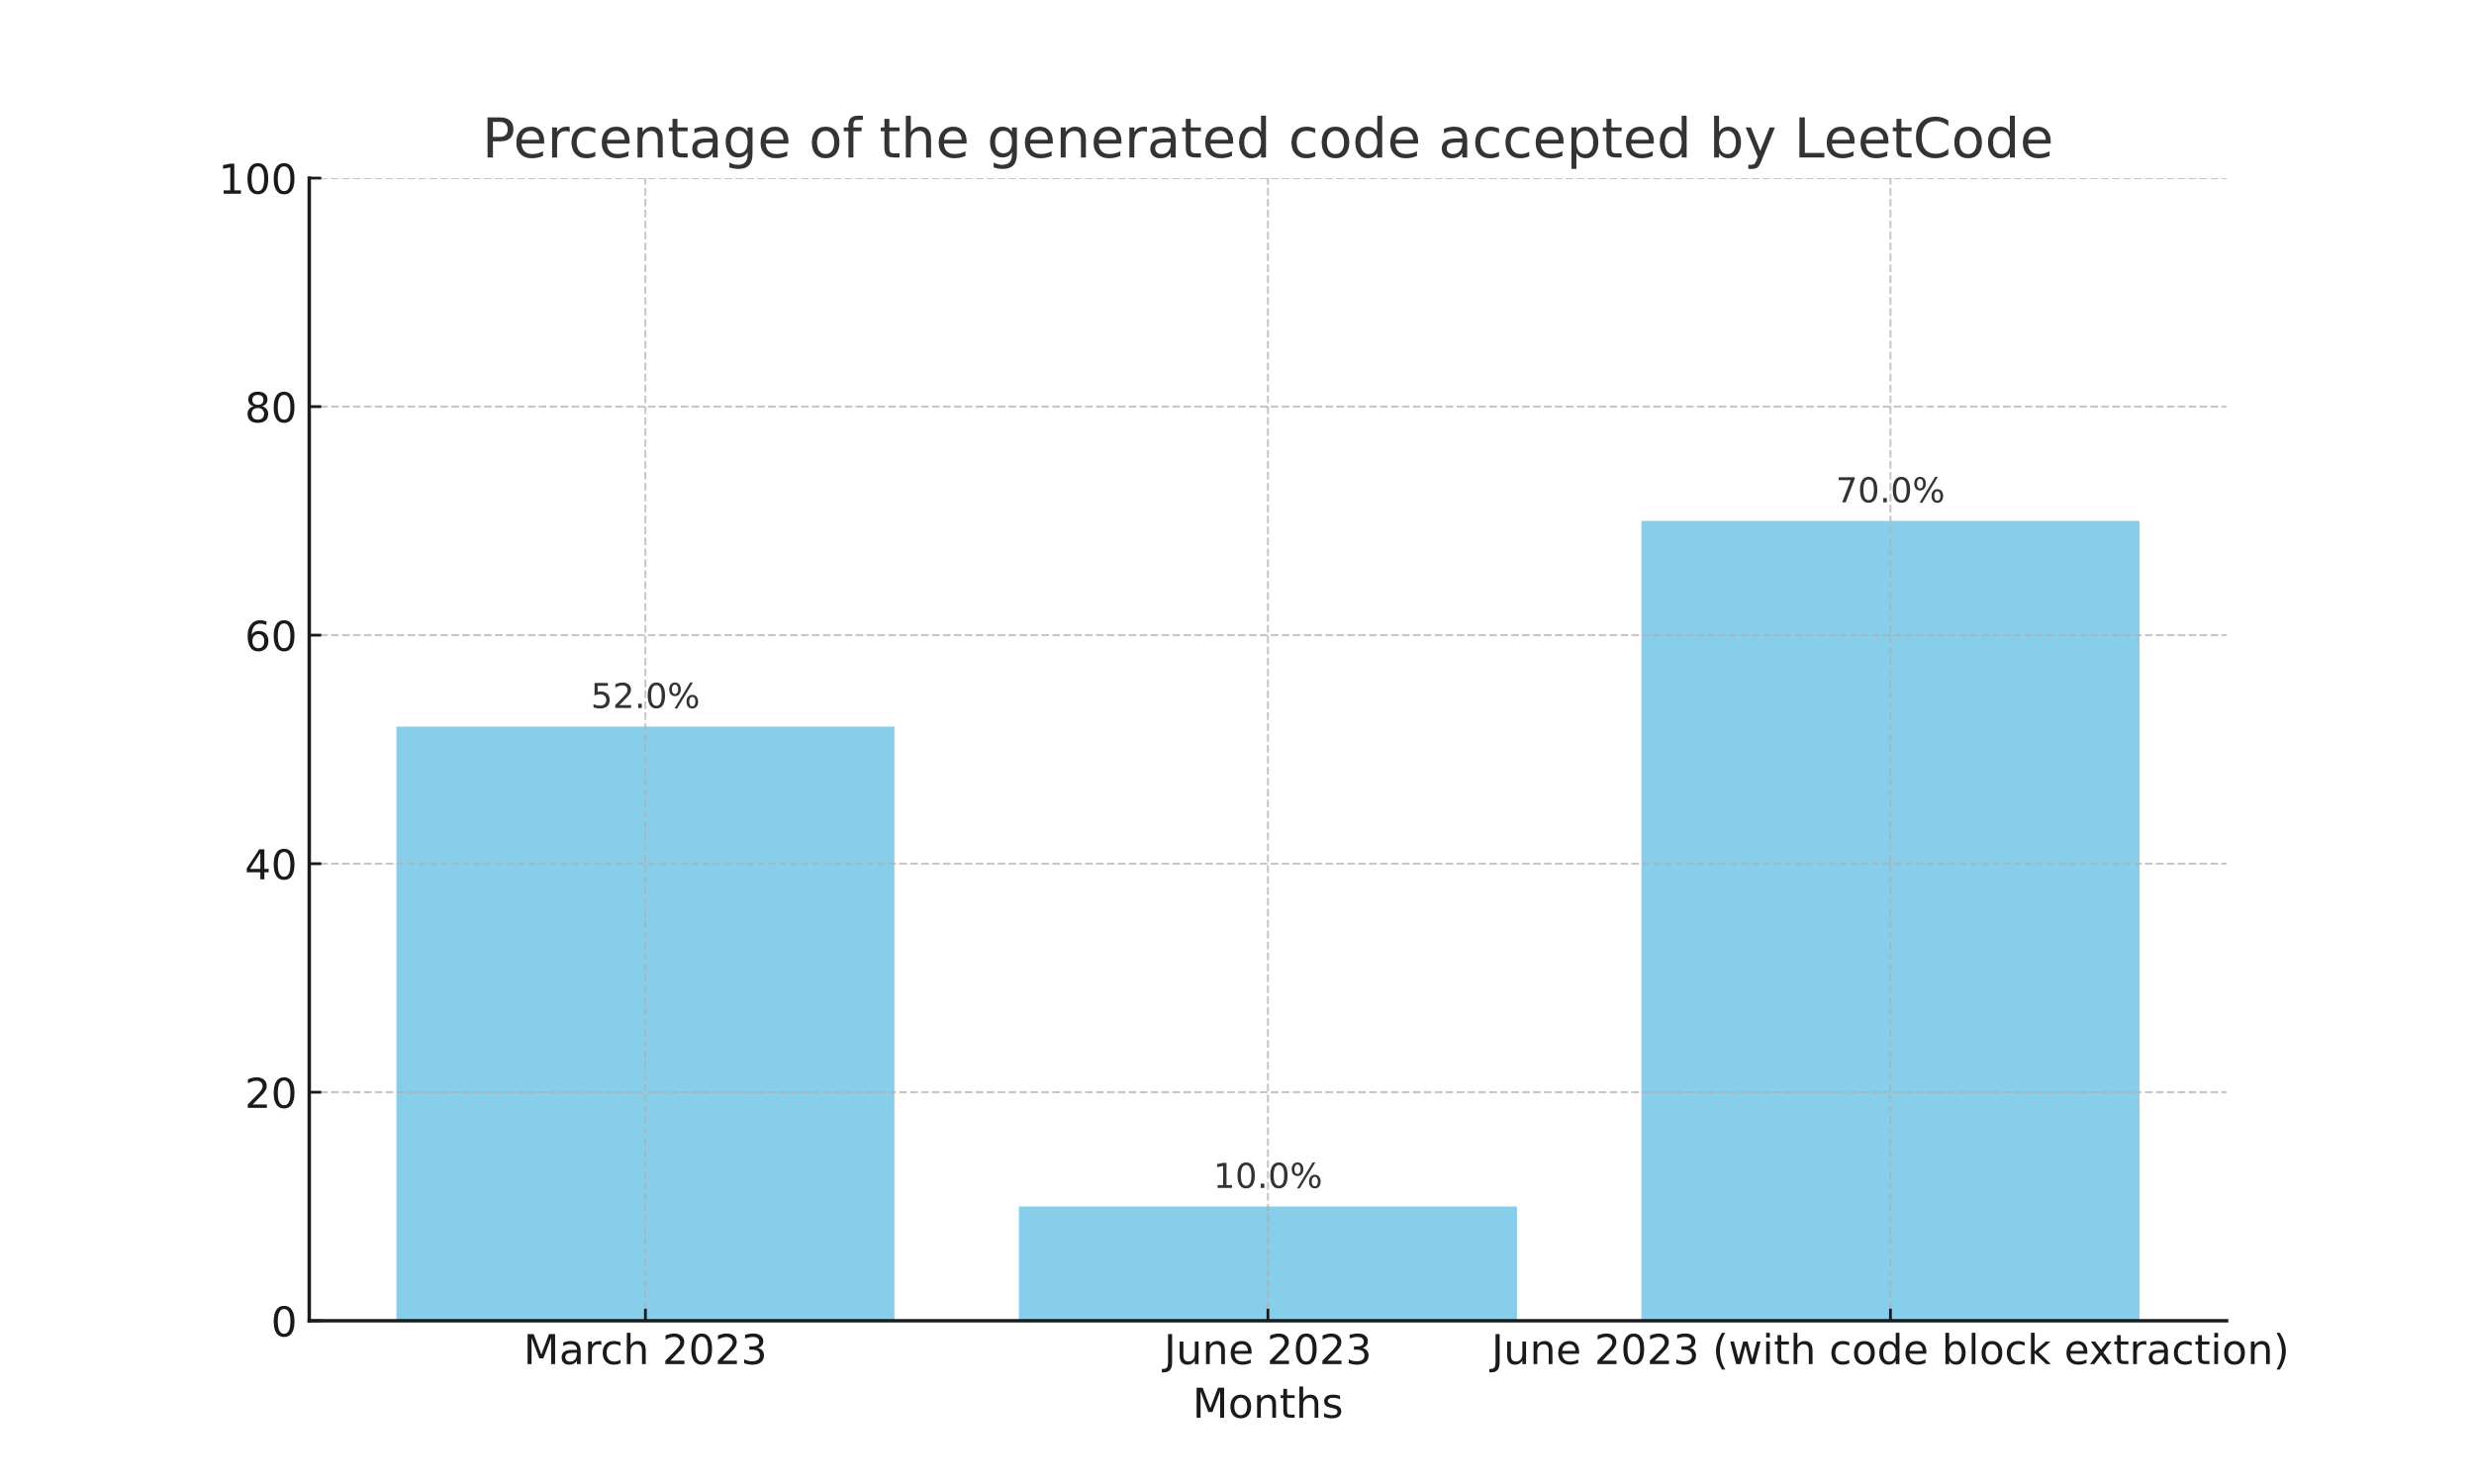
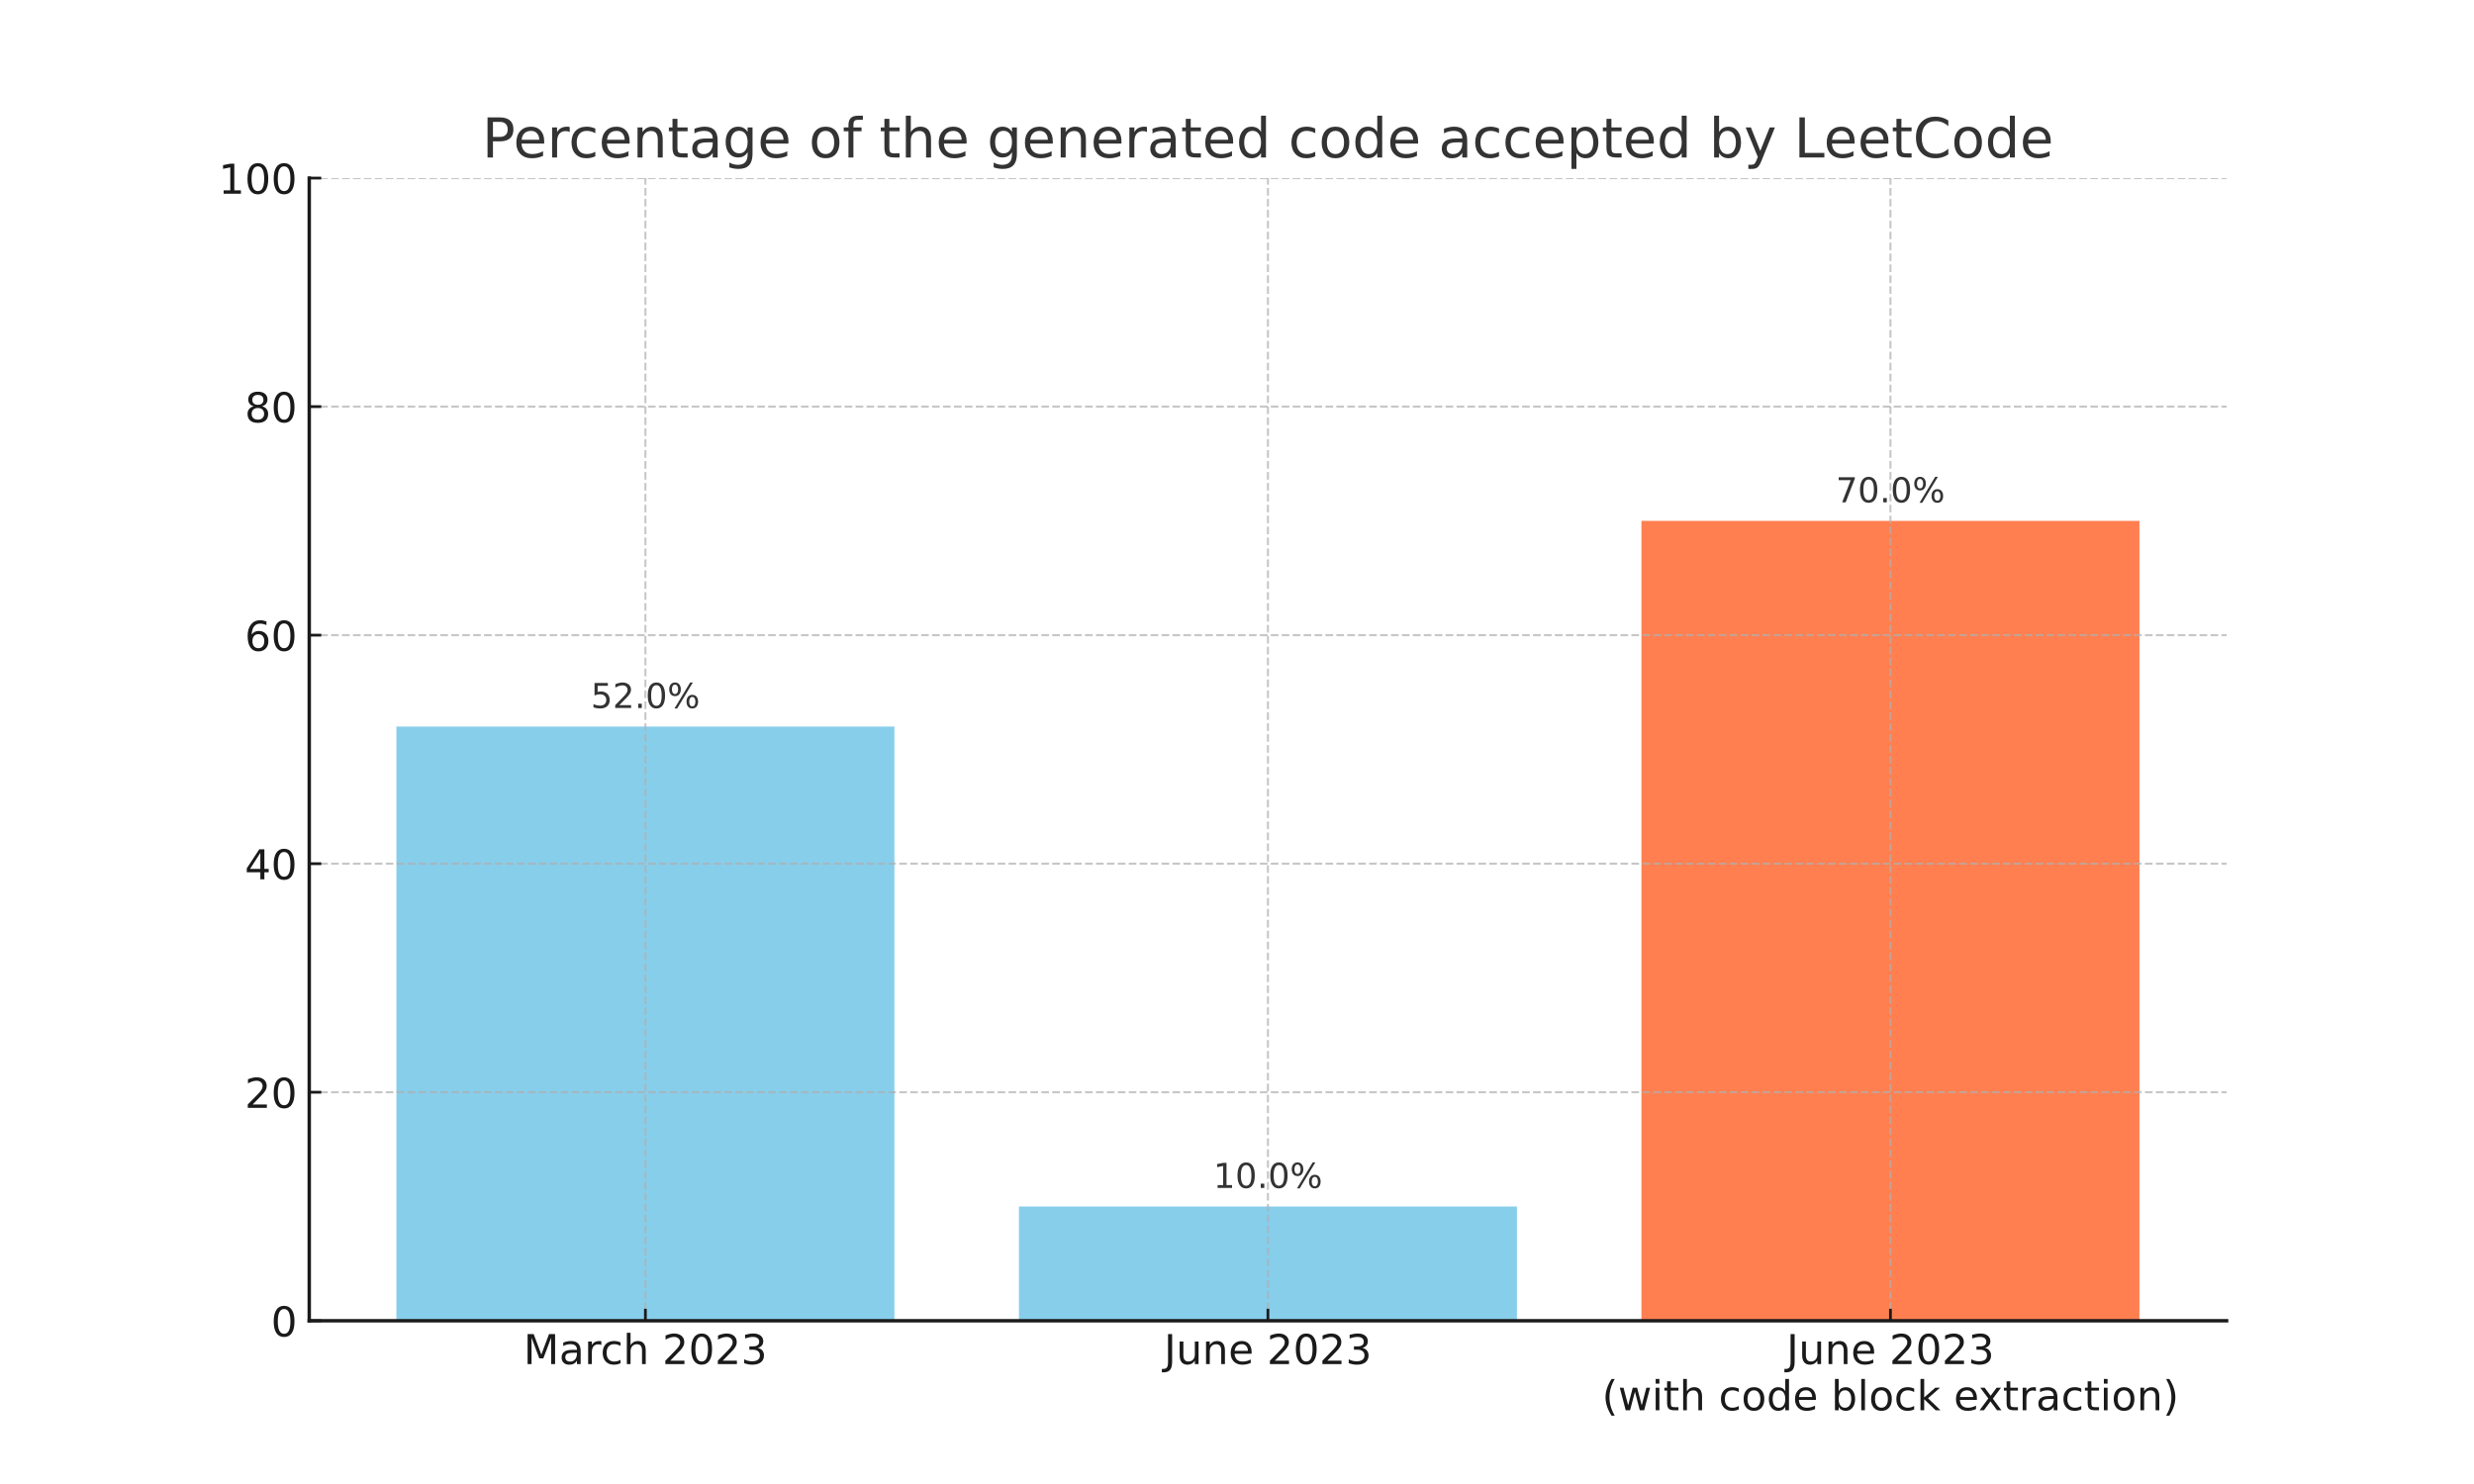
<svg xmlns="http://www.w3.org/2000/svg" xmlns:xlink="http://www.w3.org/1999/xlink" height="432pt" version="1.1" viewBox="0 0 720 432" width="720pt">
  <defs>
    <style type="text/css">*{stroke-linecap:butt;stroke-linejoin:round;}</style>
  </defs>
  <g id="figure_1">
    <g id="patch_1">
      <path d="M 0 432  L 720 432  L 720 0  L 0 0  z " style="fill:#ffffff;" />
    </g>
    <g id="axes_1">
      <g id="patch_2">
        <path d="M 90 384.48  L 648 384.48  L 648 51.84  L 90 51.84  z " style="fill:#ffffff;" />
      </g>
      <g id="patch_3">
-         <path clip-path="url(#pca2ed6b3c9)" d="M 115.364 384.48  L 260.299 384.48  L 260.299 211.507  L 115.364 211.507  z " style="fill:#87ceeb;" />
+         <path clip-path="url(#p60387784d8)" d="M 115.364 384.48  L 260.299 384.48  L 260.299 211.507  L 115.364 211.507  z " style="fill:#87ceeb;" />
      </g>
      <g id="patch_4">
-         <path clip-path="url(#pca2ed6b3c9)" d="M 296.532 384.48  L 441.468 384.48  L 441.468 351.216  L 296.532 351.216  z " style="fill:#87ceeb;" />
+         <path clip-path="url(#p60387784d8)" d="M 296.532 384.48  L 441.468 384.48  L 441.468 351.216  L 296.532 351.216  z " style="fill:#87ceeb;" />
      </g>
      <g id="patch_5">
-         <path clip-path="url(#pca2ed6b3c9)" d="M 477.701 384.48  L 622.636 384.48  L 622.636 151.632  L 477.701 151.632  z " style="fill:#87ceeb;" />
+         <path clip-path="url(#p60387784d8)" d="M 477.701 384.48  L 622.636 384.48  L 622.636 151.632  L 477.701 151.632  z " style="fill:#ff7f50;" />
      </g>
      <g id="matplotlib.axis_1">
        <g id="xtick_1">
          <g id="line2d_1">
-             <path clip-path="url(#pca2ed6b3c9)" d="M 187.831 384.48  L 187.831 51.84  " style="fill:none;stroke:#b0b0b0;stroke-dasharray:2.22,0.96;stroke-dashoffset:0;stroke-opacity:0.7;stroke-width:0.6;" />
+             <path clip-path="url(#p60387784d8)" d="M 187.831 384.48  L 187.831 51.84  " style="fill:none;stroke:#b0b0b0;stroke-dasharray:2.22,0.96;stroke-dashoffset:0;stroke-opacity:0.7;stroke-width:0.6;" />
          </g>
          <g id="line2d_2">
            <defs>
-               <path d="M 0 0  L 0 -3.5  " id="mb6fa95d66e" style="stroke:#1a1a1a;stroke-width:0.8;" />
+               <path d="M 0 0  L 0 -3.5  " id="m4a6e8ced15" style="stroke:#1a1a1a;stroke-width:0.8;" />
            </defs>
            <g>
-               <use style="fill:#1a1a1a;stroke:#1a1a1a;stroke-width:0.8;" x="187.831" xlink:href="#mb6fa95d66e" y="384.48" />
+               <use style="fill:#1a1a1a;stroke:#1a1a1a;stroke-width:0.8;" x="187.831" xlink:href="#m4a6e8ced15" y="384.48" />
            </g>
          </g>
          <g id="text_1">
            <g style="fill:#1a1a1a;" transform="translate(152.3674 397.0981)scale(0.12 -0.12)">
              <defs>
                <path d="M 628 4666  L 1569 4666  L 2759 1491  L 3956 4666  L 4897 4666  L 4897 0  L 4281 0  L 4281 4097  L 3078 897  L 2444 897  L 1241 4097  L 1241 0  L 628 0  L 628 4666  z " id="DejaVuSans-4d" transform="scale(0.015625)" />
                <path d="M 2194 1759  Q 1497 1759 1228 1600  Q 959 1441 959 1056  Q 959 750 1161 570  Q 1363 391 1709 391  Q 2188 391 2477 730  Q 2766 1069 2766 1631  L 2766 1759  L 2194 1759  z M 3341 1997  L 3341 0  L 2766 0  L 2766 531  Q 2569 213 2275 61  Q 1981 -91 1556 -91  Q 1019 -91 701 211  Q 384 513 384 1019  Q 384 1609 779 1909  Q 1175 2209 1959 2209  L 2766 2209  L 2766 2266  Q 2766 2663 2505 2880  Q 2244 3097 1772 3097  Q 1472 3097 1187 3025  Q 903 2953 641 2809  L 641 3341  Q 956 3463 1253 3523  Q 1550 3584 1831 3584  Q 2591 3584 2966 3190  Q 3341 2797 3341 1997  z " id="DejaVuSans-61" transform="scale(0.015625)" />
                <path d="M 2631 2963  Q 2534 3019 2420 3045  Q 2306 3072 2169 3072  Q 1681 3072 1420 2755  Q 1159 2438 1159 1844  L 1159 0  L 581 0  L 581 3500  L 1159 3500  L 1159 2956  Q 1341 3275 1631 3429  Q 1922 3584 2338 3584  Q 2397 3584 2469 3576  Q 2541 3569 2628 3553  L 2631 2963  z " id="DejaVuSans-72" transform="scale(0.015625)" />
                <path d="M 3122 3366  L 3122 2828  Q 2878 2963 2633 3030  Q 2388 3097 2138 3097  Q 1578 3097 1268 2742  Q 959 2388 959 1747  Q 959 1106 1268 751  Q 1578 397 2138 397  Q 2388 397 2633 464  Q 2878 531 3122 666  L 3122 134  Q 2881 22 2623 -34  Q 2366 -91 2075 -91  Q 1284 -91 818 406  Q 353 903 353 1747  Q 353 2603 823 3093  Q 1294 3584 2113 3584  Q 2378 3584 2631 3529  Q 2884 3475 3122 3366  z " id="DejaVuSans-63" transform="scale(0.015625)" />
                <path d="M 3513 2113  L 3513 0  L 2938 0  L 2938 2094  Q 2938 2591 2744 2837  Q 2550 3084 2163 3084  Q 1697 3084 1428 2787  Q 1159 2491 1159 1978  L 1159 0  L 581 0  L 581 4863  L 1159 4863  L 1159 2956  Q 1366 3272 1645 3428  Q 1925 3584 2291 3584  Q 2894 3584 3203 3211  Q 3513 2838 3513 2113  z " id="DejaVuSans-68" transform="scale(0.015625)" />
                <path id="DejaVuSans-20" transform="scale(0.015625)" />
                <path d="M 1228 531  L 3431 531  L 3431 0  L 469 0  L 469 531  Q 828 903 1448 1529  Q 2069 2156 2228 2338  Q 2531 2678 2651 2914  Q 2772 3150 2772 3378  Q 2772 3750 2511 3984  Q 2250 4219 1831 4219  Q 1534 4219 1204 4116  Q 875 4013 500 3803  L 500 4441  Q 881 4594 1212 4672  Q 1544 4750 1819 4750  Q 2544 4750 2975 4387  Q 3406 4025 3406 3419  Q 3406 3131 3298 2873  Q 3191 2616 2906 2266  Q 2828 2175 2409 1742  Q 1991 1309 1228 531  z " id="DejaVuSans-32" transform="scale(0.015625)" />
                <path d="M 2034 4250  Q 1547 4250 1301 3770  Q 1056 3291 1056 2328  Q 1056 1369 1301 889  Q 1547 409 2034 409  Q 2525 409 2770 889  Q 3016 1369 3016 2328  Q 3016 3291 2770 3770  Q 2525 4250 2034 4250  z M 2034 4750  Q 2819 4750 3233 4129  Q 3647 3509 3647 2328  Q 3647 1150 3233 529  Q 2819 -91 2034 -91  Q 1250 -91 836 529  Q 422 1150 422 2328  Q 422 3509 836 4129  Q 1250 4750 2034 4750  z " id="DejaVuSans-30" transform="scale(0.015625)" />
                <path d="M 2597 2516  Q 3050 2419 3304 2112  Q 3559 1806 3559 1356  Q 3559 666 3084 287  Q 2609 -91 1734 -91  Q 1441 -91 1130 -33  Q 819 25 488 141  L 488 750  Q 750 597 1062 519  Q 1375 441 1716 441  Q 2309 441 2620 675  Q 2931 909 2931 1356  Q 2931 1769 2642 2001  Q 2353 2234 1838 2234  L 1294 2234  L 1294 2753  L 1863 2753  Q 2328 2753 2575 2939  Q 2822 3125 2822 3475  Q 2822 3834 2567 4026  Q 2313 4219 1838 4219  Q 1578 4219 1281 4162  Q 984 4106 628 3988  L 628 4550  Q 988 4650 1302 4700  Q 1616 4750 1894 4750  Q 2613 4750 3031 4423  Q 3450 4097 3450 3541  Q 3450 3153 3228 2886  Q 3006 2619 2597 2516  z " id="DejaVuSans-33" transform="scale(0.015625)" />
              </defs>
              <use xlink:href="#DejaVuSans-4d" />
              <use x="86.279" xlink:href="#DejaVuSans-61" />
              <use x="147.559" xlink:href="#DejaVuSans-72" />
              <use x="186.422" xlink:href="#DejaVuSans-63" />
              <use x="241.402" xlink:href="#DejaVuSans-68" />
              <use x="304.781" xlink:href="#DejaVuSans-20" />
              <use x="336.568" xlink:href="#DejaVuSans-32" />
              <use x="400.191" xlink:href="#DejaVuSans-30" />
              <use x="463.814" xlink:href="#DejaVuSans-32" />
              <use x="527.438" xlink:href="#DejaVuSans-33" />
            </g>
          </g>
        </g>
        <g id="xtick_2">
          <g id="line2d_3">
-             <path clip-path="url(#pca2ed6b3c9)" d="M 369 384.48  L 369 51.84  " style="fill:none;stroke:#b0b0b0;stroke-dasharray:2.22,0.96;stroke-dashoffset:0;stroke-opacity:0.7;stroke-width:0.6;" />
+             <path clip-path="url(#p60387784d8)" d="M 369 384.48  L 369 51.84  " style="fill:none;stroke:#b0b0b0;stroke-dasharray:2.22,0.96;stroke-dashoffset:0;stroke-opacity:0.7;stroke-width:0.6;" />
          </g>
          <g id="line2d_4">
            <g>
-               <use style="fill:#1a1a1a;stroke:#1a1a1a;stroke-width:0.8;" x="369" xlink:href="#mb6fa95d66e" y="384.48" />
+               <use style="fill:#1a1a1a;stroke:#1a1a1a;stroke-width:0.8;" x="369" xlink:href="#m4a6e8ced15" y="384.48" />
            </g>
          </g>
          <g id="text_2">
            <g style="fill:#1a1a1a;" transform="translate(338.7563 397.0981)scale(0.12 -0.12)">
              <defs>
                <path d="M 628 4666  L 1259 4666  L 1259 325  Q 1259 -519 939 -900  Q 619 -1281 -91 -1281  L -331 -1281  L -331 -750  L -134 -750  Q 284 -750 456 -515  Q 628 -281 628 325  L 628 4666  z " id="DejaVuSans-4a" transform="scale(0.015625)" />
                <path d="M 544 1381  L 544 3500  L 1119 3500  L 1119 1403  Q 1119 906 1312 657  Q 1506 409 1894 409  Q 2359 409 2629 706  Q 2900 1003 2900 1516  L 2900 3500  L 3475 3500  L 3475 0  L 2900 0  L 2900 538  Q 2691 219 2414 64  Q 2138 -91 1772 -91  Q 1169 -91 856 284  Q 544 659 544 1381  z M 1991 3584  L 1991 3584  z " id="DejaVuSans-75" transform="scale(0.015625)" />
                <path d="M 3513 2113  L 3513 0  L 2938 0  L 2938 2094  Q 2938 2591 2744 2837  Q 2550 3084 2163 3084  Q 1697 3084 1428 2787  Q 1159 2491 1159 1978  L 1159 0  L 581 0  L 581 3500  L 1159 3500  L 1159 2956  Q 1366 3272 1645 3428  Q 1925 3584 2291 3584  Q 2894 3584 3203 3211  Q 3513 2838 3513 2113  z " id="DejaVuSans-6e" transform="scale(0.015625)" />
                <path d="M 3597 1894  L 3597 1613  L 953 1613  Q 991 1019 1311 708  Q 1631 397 2203 397  Q 2534 397 2845 478  Q 3156 559 3463 722  L 3463 178  Q 3153 47 2828 -22  Q 2503 -91 2169 -91  Q 1331 -91 842 396  Q 353 884 353 1716  Q 353 2575 817 3079  Q 1281 3584 2069 3584  Q 2775 3584 3186 3129  Q 3597 2675 3597 1894  z M 3022 2063  Q 3016 2534 2758 2815  Q 2500 3097 2075 3097  Q 1594 3097 1305 2825  Q 1016 2553 972 2059  L 3022 2063  z " id="DejaVuSans-65" transform="scale(0.015625)" />
              </defs>
              <use xlink:href="#DejaVuSans-4a" />
              <use x="29.492" xlink:href="#DejaVuSans-75" />
              <use x="92.871" xlink:href="#DejaVuSans-6e" />
              <use x="156.25" xlink:href="#DejaVuSans-65" />
              <use x="217.773" xlink:href="#DejaVuSans-20" />
              <use x="249.561" xlink:href="#DejaVuSans-32" />
              <use x="313.184" xlink:href="#DejaVuSans-30" />
              <use x="376.807" xlink:href="#DejaVuSans-32" />
              <use x="440.43" xlink:href="#DejaVuSans-33" />
            </g>
          </g>
        </g>
        <g id="xtick_3">
          <g id="line2d_5">
-             <path clip-path="url(#pca2ed6b3c9)" d="M 550.169 384.48  L 550.169 51.84  " style="fill:none;stroke:#b0b0b0;stroke-dasharray:2.22,0.96;stroke-dashoffset:0;stroke-opacity:0.7;stroke-width:0.6;" />
+             <path clip-path="url(#p60387784d8)" d="M 550.169 384.48  L 550.169 51.84  " style="fill:none;stroke:#b0b0b0;stroke-dasharray:2.22,0.96;stroke-dashoffset:0;stroke-opacity:0.7;stroke-width:0.6;" />
          </g>
          <g id="line2d_6">
            <g>
-               <use style="fill:#1a1a1a;stroke:#1a1a1a;stroke-width:0.8;" x="550.169" xlink:href="#mb6fa95d66e" y="384.48" />
+               <use style="fill:#1a1a1a;stroke:#1a1a1a;stroke-width:0.8;" x="550.169" xlink:href="#m4a6e8ced15" y="384.48" />
            </g>
          </g>
          <g id="text_3">
-             <g style="fill:#1a1a1a;" transform="translate(434.0698 397.0981)scale(0.12 -0.12)">
+             <g style="fill:#1a1a1a;" transform="translate(519.9251 397.0981)scale(0.12 -0.12)">
+               <use xlink:href="#DejaVuSans-4a" />
+               <use x="29.492" xlink:href="#DejaVuSans-75" />
+               <use x="92.871" xlink:href="#DejaVuSans-6e" />
+               <use x="156.25" xlink:href="#DejaVuSans-65" />
+               <use x="217.773" xlink:href="#DejaVuSans-20" />
+               <use x="249.561" xlink:href="#DejaVuSans-32" />
+               <use x="313.184" xlink:href="#DejaVuSans-30" />
+               <use x="376.807" xlink:href="#DejaVuSans-32" />
+               <use x="440.43" xlink:href="#DejaVuSans-33" />
+             </g>
+             <g style="fill:#1a1a1a;" transform="translate(466.2204 410.5355)scale(0.12 -0.12)">
              <defs>
                <path d="M 1984 4856  Q 1566 4138 1362 3434  Q 1159 2731 1159 2009  Q 1159 1288 1364 580  Q 1569 -128 1984 -844  L 1484 -844  Q 1016 -109 783 600  Q 550 1309 550 2009  Q 550 2706 781 3412  Q 1013 4119 1484 4856  L 1984 4856  z " id="DejaVuSans-28" transform="scale(0.015625)" />
                <path d="M 269 3500  L 844 3500  L 1563 769  L 2278 3500  L 2956 3500  L 3675 769  L 4391 3500  L 4966 3500  L 4050 0  L 3372 0  L 2619 2869  L 1863 0  L 1184 0  L 269 3500  z " id="DejaVuSans-77" transform="scale(0.015625)" />
                <path d="M 603 3500  L 1178 3500  L 1178 0  L 603 0  L 603 3500  z M 603 4863  L 1178 4863  L 1178 4134  L 603 4134  L 603 4863  z " id="DejaVuSans-69" transform="scale(0.015625)" />
                <path d="M 1172 4494  L 1172 3500  L 2356 3500  L 2356 3053  L 1172 3053  L 1172 1153  Q 1172 725 1289 603  Q 1406 481 1766 481  L 2356 481  L 2356 0  L 1766 0  Q 1100 0 847 248  Q 594 497 594 1153  L 594 3053  L 172 3053  L 172 3500  L 594 3500  L 594 4494  L 1172 4494  z " id="DejaVuSans-74" transform="scale(0.015625)" />
                <path d="M 1959 3097  Q 1497 3097 1228 2736  Q 959 2375 959 1747  Q 959 1119 1226 758  Q 1494 397 1959 397  Q 2419 397 2687 759  Q 2956 1122 2956 1747  Q 2956 2369 2687 2733  Q 2419 3097 1959 3097  z M 1959 3584  Q 2709 3584 3137 3096  Q 3566 2609 3566 1747  Q 3566 888 3137 398  Q 2709 -91 1959 -91  Q 1206 -91 779 398  Q 353 888 353 1747  Q 353 2609 779 3096  Q 1206 3584 1959 3584  z " id="DejaVuSans-6f" transform="scale(0.015625)" />
                <path d="M 2906 2969  L 2906 4863  L 3481 4863  L 3481 0  L 2906 0  L 2906 525  Q 2725 213 2448 61  Q 2172 -91 1784 -91  Q 1150 -91 751 415  Q 353 922 353 1747  Q 353 2572 751 3078  Q 1150 3584 1784 3584  Q 2172 3584 2448 3432  Q 2725 3281 2906 2969  z M 947 1747  Q 947 1113 1208 752  Q 1469 391 1925 391  Q 2381 391 2643 752  Q 2906 1113 2906 1747  Q 2906 2381 2643 2742  Q 2381 3103 1925 3103  Q 1469 3103 1208 2742  Q 947 2381 947 1747  z " id="DejaVuSans-64" transform="scale(0.015625)" />
                <path d="M 3116 1747  Q 3116 2381 2855 2742  Q 2594 3103 2138 3103  Q 1681 3103 1420 2742  Q 1159 2381 1159 1747  Q 1159 1113 1420 752  Q 1681 391 2138 391  Q 2594 391 2855 752  Q 3116 1113 3116 1747  z M 1159 2969  Q 1341 3281 1617 3432  Q 1894 3584 2278 3584  Q 2916 3584 3314 3078  Q 3713 2572 3713 1747  Q 3713 922 3314 415  Q 2916 -91 2278 -91  Q 1894 -91 1617 61  Q 1341 213 1159 525  L 1159 0  L 581 0  L 581 4863  L 1159 4863  L 1159 2969  z " id="DejaVuSans-62" transform="scale(0.015625)" />
                <path d="M 603 4863  L 1178 4863  L 1178 0  L 603 0  L 603 4863  z " id="DejaVuSans-6c" transform="scale(0.015625)" />
                <path d="M 581 4863  L 1159 4863  L 1159 1991  L 2875 3500  L 3609 3500  L 1753 1863  L 3688 0  L 2938 0  L 1159 1709  L 1159 0  L 581 0  L 581 4863  z " id="DejaVuSans-6b" transform="scale(0.015625)" />
                <path d="M 3513 3500  L 2247 1797  L 3578 0  L 2900 0  L 1881 1375  L 863 0  L 184 0  L 1544 1831  L 300 3500  L 978 3500  L 1906 2253  L 2834 3500  L 3513 3500  z " id="DejaVuSans-78" transform="scale(0.015625)" />
                <path d="M 513 4856  L 1013 4856  Q 1481 4119 1714 3412  Q 1947 2706 1947 2009  Q 1947 1309 1714 600  Q 1481 -109 1013 -844  L 513 -844  Q 928 -128 1133 580  Q 1338 1288 1338 2009  Q 1338 2731 1133 3434  Q 928 4138 513 4856  z " id="DejaVuSans-29" transform="scale(0.015625)" />
              </defs>
-               <use xlink:href="#DejaVuSans-4a" />
-               <use x="29.492" xlink:href="#DejaVuSans-75" />
-               <use x="92.871" xlink:href="#DejaVuSans-6e" />
-               <use x="156.25" xlink:href="#DejaVuSans-65" />
-               <use x="217.773" xlink:href="#DejaVuSans-20" />
-               <use x="249.561" xlink:href="#DejaVuSans-32" />
-               <use x="313.184" xlink:href="#DejaVuSans-30" />
-               <use x="376.807" xlink:href="#DejaVuSans-32" />
-               <use x="440.43" xlink:href="#DejaVuSans-33" />
-               <use x="504.053" xlink:href="#DejaVuSans-20" />
-               <use x="535.84" xlink:href="#DejaVuSans-28" />
-               <use x="574.854" xlink:href="#DejaVuSans-77" />
-               <use x="656.641" xlink:href="#DejaVuSans-69" />
-               <use x="684.424" xlink:href="#DejaVuSans-74" />
-               <use x="723.633" xlink:href="#DejaVuSans-68" />
-               <use x="787.012" xlink:href="#DejaVuSans-20" />
-               <use x="818.799" xlink:href="#DejaVuSans-63" />
-               <use x="873.779" xlink:href="#DejaVuSans-6f" />
-               <use x="934.961" xlink:href="#DejaVuSans-64" />
-               <use x="998.438" xlink:href="#DejaVuSans-65" />
-               <use x="1059.961" xlink:href="#DejaVuSans-20" />
-               <use x="1091.748" xlink:href="#DejaVuSans-62" />
-               <use x="1155.225" xlink:href="#DejaVuSans-6c" />
-               <use x="1183.008" xlink:href="#DejaVuSans-6f" />
-               <use x="1244.189" xlink:href="#DejaVuSans-63" />
-               <use x="1299.17" xlink:href="#DejaVuSans-6b" />
-               <use x="1357.08" xlink:href="#DejaVuSans-20" />
-               <use x="1388.867" xlink:href="#DejaVuSans-65" />
-               <use x="1448.641" xlink:href="#DejaVuSans-78" />
-               <use x="1507.82" xlink:href="#DejaVuSans-74" />
-               <use x="1547.029" xlink:href="#DejaVuSans-72" />
-               <use x="1588.143" xlink:href="#DejaVuSans-61" />
-               <use x="1649.422" xlink:href="#DejaVuSans-63" />
-               <use x="1704.402" xlink:href="#DejaVuSans-74" />
-               <use x="1743.611" xlink:href="#DejaVuSans-69" />
-               <use x="1771.395" xlink:href="#DejaVuSans-6f" />
-               <use x="1832.576" xlink:href="#DejaVuSans-6e" />
-               <use x="1895.955" xlink:href="#DejaVuSans-29" />
-             </g>
-           </g>
-         </g>
-         <g id="text_4">
-           <g style="fill:#1a1a1a;" transform="translate(347.0691 412.7119)scale(0.12 -0.12)">
-             <defs>
-               <path d="M 2834 3397  L 2834 2853  Q 2591 2978 2328 3040  Q 2066 3103 1784 3103  Q 1356 3103 1142 2972  Q 928 2841 928 2578  Q 928 2378 1081 2264  Q 1234 2150 1697 2047  L 1894 2003  Q 2506 1872 2764 1633  Q 3022 1394 3022 966  Q 3022 478 2636 193  Q 2250 -91 1575 -91  Q 1294 -91 989 -36  Q 684 19 347 128  L 347 722  Q 666 556 975 473  Q 1284 391 1588 391  Q 1994 391 2212 530  Q 2431 669 2431 922  Q 2431 1156 2273 1281  Q 2116 1406 1581 1522  L 1381 1569  Q 847 1681 609 1914  Q 372 2147 372 2553  Q 372 3047 722 3315  Q 1072 3584 1716 3584  Q 2034 3584 2315 3537  Q 2597 3491 2834 3397  z " id="DejaVuSans-73" transform="scale(0.015625)" />
-             </defs>
-             <use xlink:href="#DejaVuSans-4d" />
-             <use x="86.279" xlink:href="#DejaVuSans-6f" />
-             <use x="147.461" xlink:href="#DejaVuSans-6e" />
-             <use x="210.84" xlink:href="#DejaVuSans-74" />
-             <use x="250.049" xlink:href="#DejaVuSans-68" />
-             <use x="313.428" xlink:href="#DejaVuSans-73" />
+               <use xlink:href="#DejaVuSans-28" />
+               <use x="39.014" xlink:href="#DejaVuSans-77" />
+               <use x="120.801" xlink:href="#DejaVuSans-69" />
+               <use x="148.584" xlink:href="#DejaVuSans-74" />
+               <use x="187.793" xlink:href="#DejaVuSans-68" />
+               <use x="251.172" xlink:href="#DejaVuSans-20" />
+               <use x="282.959" xlink:href="#DejaVuSans-63" />
+               <use x="337.939" xlink:href="#DejaVuSans-6f" />
+               <use x="399.121" xlink:href="#DejaVuSans-64" />
+               <use x="462.598" xlink:href="#DejaVuSans-65" />
+               <use x="524.121" xlink:href="#DejaVuSans-20" />
+               <use x="555.908" xlink:href="#DejaVuSans-62" />
+               <use x="619.385" xlink:href="#DejaVuSans-6c" />
+               <use x="647.168" xlink:href="#DejaVuSans-6f" />
+               <use x="708.35" xlink:href="#DejaVuSans-63" />
+               <use x="763.33" xlink:href="#DejaVuSans-6b" />
+               <use x="821.24" xlink:href="#DejaVuSans-20" />
+               <use x="853.027" xlink:href="#DejaVuSans-65" />
+               <use x="912.801" xlink:href="#DejaVuSans-78" />
+               <use x="971.98" xlink:href="#DejaVuSans-74" />
+               <use x="1011.189" xlink:href="#DejaVuSans-72" />
+               <use x="1052.303" xlink:href="#DejaVuSans-61" />
+               <use x="1113.582" xlink:href="#DejaVuSans-63" />
+               <use x="1168.562" xlink:href="#DejaVuSans-74" />
+               <use x="1207.771" xlink:href="#DejaVuSans-69" />
+               <use x="1235.555" xlink:href="#DejaVuSans-6f" />
+               <use x="1296.736" xlink:href="#DejaVuSans-6e" />
+               <use x="1360.115" xlink:href="#DejaVuSans-29" />
+             </g>
          </g>
        </g>
      </g>
      <g id="matplotlib.axis_2">
        <g id="ytick_1">
          <g id="line2d_7">
-             <path clip-path="url(#pca2ed6b3c9)" d="M 90 384.48  L 648 384.48  " style="fill:none;stroke:#b0b0b0;stroke-dasharray:2.22,0.96;stroke-dashoffset:0;stroke-opacity:0.7;stroke-width:0.6;" />
+             <path clip-path="url(#p60387784d8)" d="M 90 384.48  L 648 384.48  " style="fill:none;stroke:#b0b0b0;stroke-dasharray:2.22,0.96;stroke-dashoffset:0;stroke-opacity:0.7;stroke-width:0.6;" />
          </g>
          <g id="line2d_8">
            <defs>
-               <path d="M 0 0  L 3.5 0  " id="m6a8082860c" style="stroke:#1a1a1a;stroke-width:0.8;" />
+               <path d="M 0 0  L 3.5 0  " id="m4de5dbffdb" style="stroke:#1a1a1a;stroke-width:0.8;" />
            </defs>
            <g>
-               <use style="fill:#1a1a1a;stroke:#1a1a1a;stroke-width:0.8;" x="90" xlink:href="#m6a8082860c" y="384.48" />
-             </g>
-           </g>
-           <g id="text_5">
+               <use style="fill:#1a1a1a;stroke:#1a1a1a;stroke-width:0.8;" x="90" xlink:href="#m4de5dbffdb" y="384.48" />
+             </g>
+           </g>
+           <g id="text_4">
            <g style="fill:#1a1a1a;" transform="translate(78.865 389.0391)scale(0.12 -0.12)">
              <use xlink:href="#DejaVuSans-30" />
            </g>
          </g>
        </g>
        <g id="ytick_2">
          <g id="line2d_9">
-             <path clip-path="url(#pca2ed6b3c9)" d="M 90 317.952  L 648 317.952  " style="fill:none;stroke:#b0b0b0;stroke-dasharray:2.22,0.96;stroke-dashoffset:0;stroke-opacity:0.7;stroke-width:0.6;" />
+             <path clip-path="url(#p60387784d8)" d="M 90 317.952  L 648 317.952  " style="fill:none;stroke:#b0b0b0;stroke-dasharray:2.22,0.96;stroke-dashoffset:0;stroke-opacity:0.7;stroke-width:0.6;" />
          </g>
          <g id="line2d_10">
            <g>
-               <use style="fill:#1a1a1a;stroke:#1a1a1a;stroke-width:0.8;" x="90" xlink:href="#m6a8082860c" y="317.952" />
-             </g>
-           </g>
-           <g id="text_6">
+               <use style="fill:#1a1a1a;stroke:#1a1a1a;stroke-width:0.8;" x="90" xlink:href="#m4de5dbffdb" y="317.952" />
+             </g>
+           </g>
+           <g id="text_5">
            <g style="fill:#1a1a1a;" transform="translate(71.23 322.5111)scale(0.12 -0.12)">
              <use xlink:href="#DejaVuSans-32" />
              <use x="63.623" xlink:href="#DejaVuSans-30" />
            </g>
          </g>
        </g>
        <g id="ytick_3">
          <g id="line2d_11">
-             <path clip-path="url(#pca2ed6b3c9)" d="M 90 251.424  L 648 251.424  " style="fill:none;stroke:#b0b0b0;stroke-dasharray:2.22,0.96;stroke-dashoffset:0;stroke-opacity:0.7;stroke-width:0.6;" />
+             <path clip-path="url(#p60387784d8)" d="M 90 251.424  L 648 251.424  " style="fill:none;stroke:#b0b0b0;stroke-dasharray:2.22,0.96;stroke-dashoffset:0;stroke-opacity:0.7;stroke-width:0.6;" />
          </g>
          <g id="line2d_12">
            <g>
-               <use style="fill:#1a1a1a;stroke:#1a1a1a;stroke-width:0.8;" x="90" xlink:href="#m6a8082860c" y="251.424" />
-             </g>
-           </g>
-           <g id="text_7">
+               <use style="fill:#1a1a1a;stroke:#1a1a1a;stroke-width:0.8;" x="90" xlink:href="#m4de5dbffdb" y="251.424" />
+             </g>
+           </g>
+           <g id="text_6">
            <g style="fill:#1a1a1a;" transform="translate(71.23 255.9831)scale(0.12 -0.12)">
              <defs>
                <path d="M 2419 4116  L 825 1625  L 2419 1625  L 2419 4116  z M 2253 4666  L 3047 4666  L 3047 1625  L 3713 1625  L 3713 1100  L 3047 1100  L 3047 0  L 2419 0  L 2419 1100  L 313 1100  L 313 1709  L 2253 4666  z " id="DejaVuSans-34" transform="scale(0.015625)" />
              </defs>
              <use xlink:href="#DejaVuSans-34" />
              <use x="63.623" xlink:href="#DejaVuSans-30" />
            </g>
          </g>
        </g>
        <g id="ytick_4">
          <g id="line2d_13">
-             <path clip-path="url(#pca2ed6b3c9)" d="M 90 184.896  L 648 184.896  " style="fill:none;stroke:#b0b0b0;stroke-dasharray:2.22,0.96;stroke-dashoffset:0;stroke-opacity:0.7;stroke-width:0.6;" />
+             <path clip-path="url(#p60387784d8)" d="M 90 184.896  L 648 184.896  " style="fill:none;stroke:#b0b0b0;stroke-dasharray:2.22,0.96;stroke-dashoffset:0;stroke-opacity:0.7;stroke-width:0.6;" />
          </g>
          <g id="line2d_14">
            <g>
-               <use style="fill:#1a1a1a;stroke:#1a1a1a;stroke-width:0.8;" x="90" xlink:href="#m6a8082860c" y="184.896" />
-             </g>
-           </g>
-           <g id="text_8">
+               <use style="fill:#1a1a1a;stroke:#1a1a1a;stroke-width:0.8;" x="90" xlink:href="#m4de5dbffdb" y="184.896" />
+             </g>
+           </g>
+           <g id="text_7">
            <g style="fill:#1a1a1a;" transform="translate(71.23 189.4551)scale(0.12 -0.12)">
              <defs>
                <path d="M 2113 2584  Q 1688 2584 1439 2293  Q 1191 2003 1191 1497  Q 1191 994 1439 701  Q 1688 409 2113 409  Q 2538 409 2786 701  Q 3034 994 3034 1497  Q 3034 2003 2786 2293  Q 2538 2584 2113 2584  z M 3366 4563  L 3366 3988  Q 3128 4100 2886 4159  Q 2644 4219 2406 4219  Q 1781 4219 1451 3797  Q 1122 3375 1075 2522  Q 1259 2794 1537 2939  Q 1816 3084 2150 3084  Q 2853 3084 3261 2657  Q 3669 2231 3669 1497  Q 3669 778 3244 343  Q 2819 -91 2113 -91  Q 1303 -91 875 529  Q 447 1150 447 2328  Q 447 3434 972 4092  Q 1497 4750 2381 4750  Q 2619 4750 2861 4703  Q 3103 4656 3366 4563  z " id="DejaVuSans-36" transform="scale(0.015625)" />
              </defs>
              <use xlink:href="#DejaVuSans-36" />
              <use x="63.623" xlink:href="#DejaVuSans-30" />
            </g>
          </g>
        </g>
        <g id="ytick_5">
          <g id="line2d_15">
-             <path clip-path="url(#pca2ed6b3c9)" d="M 90 118.368  L 648 118.368  " style="fill:none;stroke:#b0b0b0;stroke-dasharray:2.22,0.96;stroke-dashoffset:0;stroke-opacity:0.7;stroke-width:0.6;" />
+             <path clip-path="url(#p60387784d8)" d="M 90 118.368  L 648 118.368  " style="fill:none;stroke:#b0b0b0;stroke-dasharray:2.22,0.96;stroke-dashoffset:0;stroke-opacity:0.7;stroke-width:0.6;" />
          </g>
          <g id="line2d_16">
            <g>
-               <use style="fill:#1a1a1a;stroke:#1a1a1a;stroke-width:0.8;" x="90" xlink:href="#m6a8082860c" y="118.368" />
-             </g>
-           </g>
-           <g id="text_9">
+               <use style="fill:#1a1a1a;stroke:#1a1a1a;stroke-width:0.8;" x="90" xlink:href="#m4de5dbffdb" y="118.368" />
+             </g>
+           </g>
+           <g id="text_8">
            <g style="fill:#1a1a1a;" transform="translate(71.23 122.9271)scale(0.12 -0.12)">
              <defs>
                <path d="M 2034 2216  Q 1584 2216 1326 1975  Q 1069 1734 1069 1313  Q 1069 891 1326 650  Q 1584 409 2034 409  Q 2484 409 2743 651  Q 3003 894 3003 1313  Q 3003 1734 2745 1975  Q 2488 2216 2034 2216  z M 1403 2484  Q 997 2584 770 2862  Q 544 3141 544 3541  Q 544 4100 942 4425  Q 1341 4750 2034 4750  Q 2731 4750 3128 4425  Q 3525 4100 3525 3541  Q 3525 3141 3298 2862  Q 3072 2584 2669 2484  Q 3125 2378 3379 2068  Q 3634 1759 3634 1313  Q 3634 634 3220 271  Q 2806 -91 2034 -91  Q 1263 -91 848 271  Q 434 634 434 1313  Q 434 1759 690 2068  Q 947 2378 1403 2484  z M 1172 3481  Q 1172 3119 1398 2916  Q 1625 2713 2034 2713  Q 2441 2713 2670 2916  Q 2900 3119 2900 3481  Q 2900 3844 2670 4047  Q 2441 4250 2034 4250  Q 1625 4250 1398 4047  Q 1172 3844 1172 3481  z " id="DejaVuSans-38" transform="scale(0.015625)" />
              </defs>
              <use xlink:href="#DejaVuSans-38" />
              <use x="63.623" xlink:href="#DejaVuSans-30" />
            </g>
          </g>
        </g>
        <g id="ytick_6">
          <g id="line2d_17">
-             <path clip-path="url(#pca2ed6b3c9)" d="M 90 51.84  L 648 51.84  " style="fill:none;stroke:#b0b0b0;stroke-dasharray:2.22,0.96;stroke-dashoffset:0;stroke-opacity:0.7;stroke-width:0.6;" />
+             <path clip-path="url(#p60387784d8)" d="M 90 51.84  L 648 51.84  " style="fill:none;stroke:#b0b0b0;stroke-dasharray:2.22,0.96;stroke-dashoffset:0;stroke-opacity:0.7;stroke-width:0.6;" />
          </g>
          <g id="line2d_18">
            <g>
-               <use style="fill:#1a1a1a;stroke:#1a1a1a;stroke-width:0.8;" x="90" xlink:href="#m6a8082860c" y="51.84" />
-             </g>
-           </g>
-           <g id="text_10">
+               <use style="fill:#1a1a1a;stroke:#1a1a1a;stroke-width:0.8;" x="90" xlink:href="#m4de5dbffdb" y="51.84" />
+             </g>
+           </g>
+           <g id="text_9">
            <g style="fill:#1a1a1a;" transform="translate(63.595 56.39906)scale(0.12 -0.12)">
              <defs>
                <path d="M 794 531  L 1825 531  L 1825 4091  L 703 3866  L 703 4441  L 1819 4666  L 2450 4666  L 2450 531  L 3481 531  L 3481 0  L 794 0  L 794 531  z " id="DejaVuSans-31" transform="scale(0.015625)" />
              </defs>
              <use xlink:href="#DejaVuSans-31" />
              <use x="63.623" xlink:href="#DejaVuSans-30" />
              <use x="127.246" xlink:href="#DejaVuSans-30" />
            </g>
          </g>
        </g>
      </g>
      <g id="patch_6">
        <path d="M 90 384.48  L 90 51.84  " style="fill:none;stroke:#1a1a1a;stroke-linecap:square;stroke-linejoin:miter;" />
      </g>
      <g id="patch_7">
        <path d="M 90 384.48  L 648 384.48  " style="fill:none;stroke:#1a1a1a;stroke-linecap:square;stroke-linejoin:miter;" />
      </g>
-       <g id="text_11">
+       <g id="text_10">
        <g style="fill:#333333;" transform="translate(171.9476 206.1011)scale(0.1 -0.1)">
          <defs>
            <path d="M 691 4666  L 3169 4666  L 3169 4134  L 1269 4134  L 1269 2991  Q 1406 3038 1543 3061  Q 1681 3084 1819 3084  Q 2600 3084 3056 2656  Q 3513 2228 3513 1497  Q 3513 744 3044 326  Q 2575 -91 1722 -91  Q 1428 -91 1123 -41  Q 819 9 494 109  L 494 744  Q 775 591 1075 516  Q 1375 441 1709 441  Q 2250 441 2565 725  Q 2881 1009 2881 1497  Q 2881 1984 2565 2268  Q 2250 2553 1709 2553  Q 1456 2553 1204 2497  Q 953 2441 691 2322  L 691 4666  z " id="DejaVuSans-35" transform="scale(0.015625)" />
            <path d="M 684 794  L 1344 794  L 1344 0  L 684 0  L 684 794  z " id="DejaVuSans-2e" transform="scale(0.015625)" />
            <path d="M 4653 2053  Q 4381 2053 4226 1822  Q 4072 1591 4072 1178  Q 4072 772 4226 539  Q 4381 306 4653 306  Q 4919 306 5073 539  Q 5228 772 5228 1178  Q 5228 1588 5073 1820  Q 4919 2053 4653 2053  z M 4653 2450  Q 5147 2450 5437 2106  Q 5728 1763 5728 1178  Q 5728 594 5436 251  Q 5144 -91 4653 -91  Q 4153 -91 3862 251  Q 3572 594 3572 1178  Q 3572 1766 3864 2108  Q 4156 2450 4653 2450  z M 1428 4353  Q 1159 4353 1004 4120  Q 850 3888 850 3481  Q 850 3069 1003 2837  Q 1156 2606 1428 2606  Q 1700 2606 1854 2837  Q 2009 3069 2009 3481  Q 2009 3884 1853 4118  Q 1697 4353 1428 4353  z M 4250 4750  L 4750 4750  L 1831 -91  L 1331 -91  L 4250 4750  z M 1428 4750  Q 1922 4750 2215 4408  Q 2509 4066 2509 3481  Q 2509 2891 2217 2550  Q 1925 2209 1428 2209  Q 931 2209 642 2551  Q 353 2894 353 3481  Q 353 4063 643 4406  Q 934 4750 1428 4750  z " id="DejaVuSans-25" transform="scale(0.015625)" />
          </defs>
          <use xlink:href="#DejaVuSans-35" />
          <use x="63.623" xlink:href="#DejaVuSans-32" />
          <use x="127.246" xlink:href="#DejaVuSans-2e" />
          <use x="159.033" xlink:href="#DejaVuSans-30" />
          <use x="222.656" xlink:href="#DejaVuSans-25" />
        </g>
      </g>
-       <g id="text_12">
+       <g id="text_11">
        <g style="fill:#333333;" transform="translate(353.1164 345.8099)scale(0.1 -0.1)">
          <use xlink:href="#DejaVuSans-31" />
          <use x="63.623" xlink:href="#DejaVuSans-30" />
          <use x="127.246" xlink:href="#DejaVuSans-2e" />
          <use x="159.033" xlink:href="#DejaVuSans-30" />
          <use x="222.656" xlink:href="#DejaVuSans-25" />
        </g>
      </g>
-       <g id="text_13">
+       <g id="text_12">
        <g style="fill:#333333;" transform="translate(534.2852 146.2259)scale(0.1 -0.1)">
          <defs>
            <path d="M 525 4666  L 3525 4666  L 3525 4397  L 1831 0  L 1172 0  L 2766 4134  L 525 4134  L 525 4666  z " id="DejaVuSans-37" transform="scale(0.015625)" />
          </defs>
          <use xlink:href="#DejaVuSans-37" />
          <use x="63.623" xlink:href="#DejaVuSans-30" />
          <use x="127.246" xlink:href="#DejaVuSans-2e" />
          <use x="159.033" xlink:href="#DejaVuSans-30" />
          <use x="222.656" xlink:href="#DejaVuSans-25" />
        </g>
      </g>
-       <g id="text_14">
+       <g id="text_13">
        <g style="fill:#333333;" transform="translate(140.315 45.84)scale(0.16 -0.16)">
          <defs>
            <path d="M 1259 4147  L 1259 2394  L 2053 2394  Q 2494 2394 2734 2622  Q 2975 2850 2975 3272  Q 2975 3691 2734 3919  Q 2494 4147 2053 4147  L 1259 4147  z M 628 4666  L 2053 4666  Q 2838 4666 3239 4311  Q 3641 3956 3641 3272  Q 3641 2581 3239 2228  Q 2838 1875 2053 1875  L 1259 1875  L 1259 0  L 628 0  L 628 4666  z " id="DejaVuSans-50" transform="scale(0.015625)" />
            <path d="M 2906 1791  Q 2906 2416 2648 2759  Q 2391 3103 1925 3103  Q 1463 3103 1205 2759  Q 947 2416 947 1791  Q 947 1169 1205 825  Q 1463 481 1925 481  Q 2391 481 2648 825  Q 2906 1169 2906 1791  z M 3481 434  Q 3481 -459 3084 -895  Q 2688 -1331 1869 -1331  Q 1566 -1331 1297 -1286  Q 1028 -1241 775 -1147  L 775 -588  Q 1028 -725 1275 -790  Q 1522 -856 1778 -856  Q 2344 -856 2625 -561  Q 2906 -266 2906 331  L 2906 616  Q 2728 306 2450 153  Q 2172 0 1784 0  Q 1141 0 747 490  Q 353 981 353 1791  Q 353 2603 747 3093  Q 1141 3584 1784 3584  Q 2172 3584 2450 3431  Q 2728 3278 2906 2969  L 2906 3500  L 3481 3500  L 3481 434  z " id="DejaVuSans-67" transform="scale(0.015625)" />
            <path d="M 2375 4863  L 2375 4384  L 1825 4384  Q 1516 4384 1395 4259  Q 1275 4134 1275 3809  L 1275 3500  L 2222 3500  L 2222 3053  L 1275 3053  L 1275 0  L 697 0  L 697 3053  L 147 3053  L 147 3500  L 697 3500  L 697 3744  Q 697 4328 969 4595  Q 1241 4863 1831 4863  L 2375 4863  z " id="DejaVuSans-66" transform="scale(0.015625)" />
            <path d="M 1159 525  L 1159 -1331  L 581 -1331  L 581 3500  L 1159 3500  L 1159 2969  Q 1341 3281 1617 3432  Q 1894 3584 2278 3584  Q 2916 3584 3314 3078  Q 3713 2572 3713 1747  Q 3713 922 3314 415  Q 2916 -91 2278 -91  Q 1894 -91 1617 61  Q 1341 213 1159 525  z M 3116 1747  Q 3116 2381 2855 2742  Q 2594 3103 2138 3103  Q 1681 3103 1420 2742  Q 1159 2381 1159 1747  Q 1159 1113 1420 752  Q 1681 391 2138 391  Q 2594 391 2855 752  Q 3116 1113 3116 1747  z " id="DejaVuSans-70" transform="scale(0.015625)" />
            <path d="M 2059 -325  Q 1816 -950 1584 -1140  Q 1353 -1331 966 -1331  L 506 -1331  L 506 -850  L 844 -850  Q 1081 -850 1212 -737  Q 1344 -625 1503 -206  L 1606 56  L 191 3500  L 800 3500  L 1894 763  L 2988 3500  L 3597 3500  L 2059 -325  z " id="DejaVuSans-79" transform="scale(0.015625)" />
            <path d="M 628 4666  L 1259 4666  L 1259 531  L 3531 531  L 3531 0  L 628 0  L 628 4666  z " id="DejaVuSans-4c" transform="scale(0.015625)" />
            <path d="M 4122 4306  L 4122 3641  Q 3803 3938 3442 4084  Q 3081 4231 2675 4231  Q 1875 4231 1450 3742  Q 1025 3253 1025 2328  Q 1025 1406 1450 917  Q 1875 428 2675 428  Q 3081 428 3442 575  Q 3803 722 4122 1019  L 4122 359  Q 3791 134 3420 21  Q 3050 -91 2638 -91  Q 1578 -91 968 557  Q 359 1206 359 2328  Q 359 3453 968 4101  Q 1578 4750 2638 4750  Q 3056 4750 3426 4639  Q 3797 4528 4122 4306  z " id="DejaVuSans-43" transform="scale(0.015625)" />
          </defs>
          <use xlink:href="#DejaVuSans-50" />
          <use x="56.678" xlink:href="#DejaVuSans-65" />
          <use x="118.201" xlink:href="#DejaVuSans-72" />
          <use x="157.064" xlink:href="#DejaVuSans-63" />
          <use x="212.045" xlink:href="#DejaVuSans-65" />
          <use x="273.568" xlink:href="#DejaVuSans-6e" />
          <use x="336.947" xlink:href="#DejaVuSans-74" />
          <use x="376.156" xlink:href="#DejaVuSans-61" />
          <use x="437.436" xlink:href="#DejaVuSans-67" />
          <use x="500.912" xlink:href="#DejaVuSans-65" />
          <use x="562.436" xlink:href="#DejaVuSans-20" />
          <use x="594.223" xlink:href="#DejaVuSans-6f" />
          <use x="655.404" xlink:href="#DejaVuSans-66" />
          <use x="690.609" xlink:href="#DejaVuSans-20" />
          <use x="722.396" xlink:href="#DejaVuSans-74" />
          <use x="761.605" xlink:href="#DejaVuSans-68" />
          <use x="824.984" xlink:href="#DejaVuSans-65" />
          <use x="886.508" xlink:href="#DejaVuSans-20" />
          <use x="918.295" xlink:href="#DejaVuSans-67" />
          <use x="981.771" xlink:href="#DejaVuSans-65" />
          <use x="1043.295" xlink:href="#DejaVuSans-6e" />
          <use x="1106.674" xlink:href="#DejaVuSans-65" />
          <use x="1168.197" xlink:href="#DejaVuSans-72" />
          <use x="1209.311" xlink:href="#DejaVuSans-61" />
          <use x="1270.59" xlink:href="#DejaVuSans-74" />
          <use x="1309.799" xlink:href="#DejaVuSans-65" />
          <use x="1371.322" xlink:href="#DejaVuSans-64" />
          <use x="1434.799" xlink:href="#DejaVuSans-20" />
          <use x="1466.586" xlink:href="#DejaVuSans-63" />
          <use x="1521.566" xlink:href="#DejaVuSans-6f" />
          <use x="1582.748" xlink:href="#DejaVuSans-64" />
          <use x="1646.225" xlink:href="#DejaVuSans-65" />
          <use x="1707.748" xlink:href="#DejaVuSans-20" />
          <use x="1739.535" xlink:href="#DejaVuSans-61" />
          <use x="1800.814" xlink:href="#DejaVuSans-63" />
          <use x="1855.795" xlink:href="#DejaVuSans-63" />
          <use x="1910.775" xlink:href="#DejaVuSans-65" />
          <use x="1972.299" xlink:href="#DejaVuSans-70" />
          <use x="2035.775" xlink:href="#DejaVuSans-74" />
          <use x="2074.984" xlink:href="#DejaVuSans-65" />
          <use x="2136.508" xlink:href="#DejaVuSans-64" />
          <use x="2199.984" xlink:href="#DejaVuSans-20" />
          <use x="2231.771" xlink:href="#DejaVuSans-62" />
          <use x="2295.248" xlink:href="#DejaVuSans-79" />
          <use x="2354.428" xlink:href="#DejaVuSans-20" />
          <use x="2386.215" xlink:href="#DejaVuSans-4c" />
          <use x="2440.178" xlink:href="#DejaVuSans-65" />
          <use x="2501.701" xlink:href="#DejaVuSans-65" />
          <use x="2563.225" xlink:href="#DejaVuSans-74" />
          <use x="2602.434" xlink:href="#DejaVuSans-43" />
          <use x="2672.258" xlink:href="#DejaVuSans-6f" />
          <use x="2733.439" xlink:href="#DejaVuSans-64" />
          <use x="2796.916" xlink:href="#DejaVuSans-65" />
        </g>
      </g>
    </g>
  </g>
  <defs>
-     <clipPath id="pca2ed6b3c9">
+     <clipPath id="p60387784d8">
      <rect height="332.64" width="558" x="90" y="51.84" />
    </clipPath>
  </defs>
</svg>
